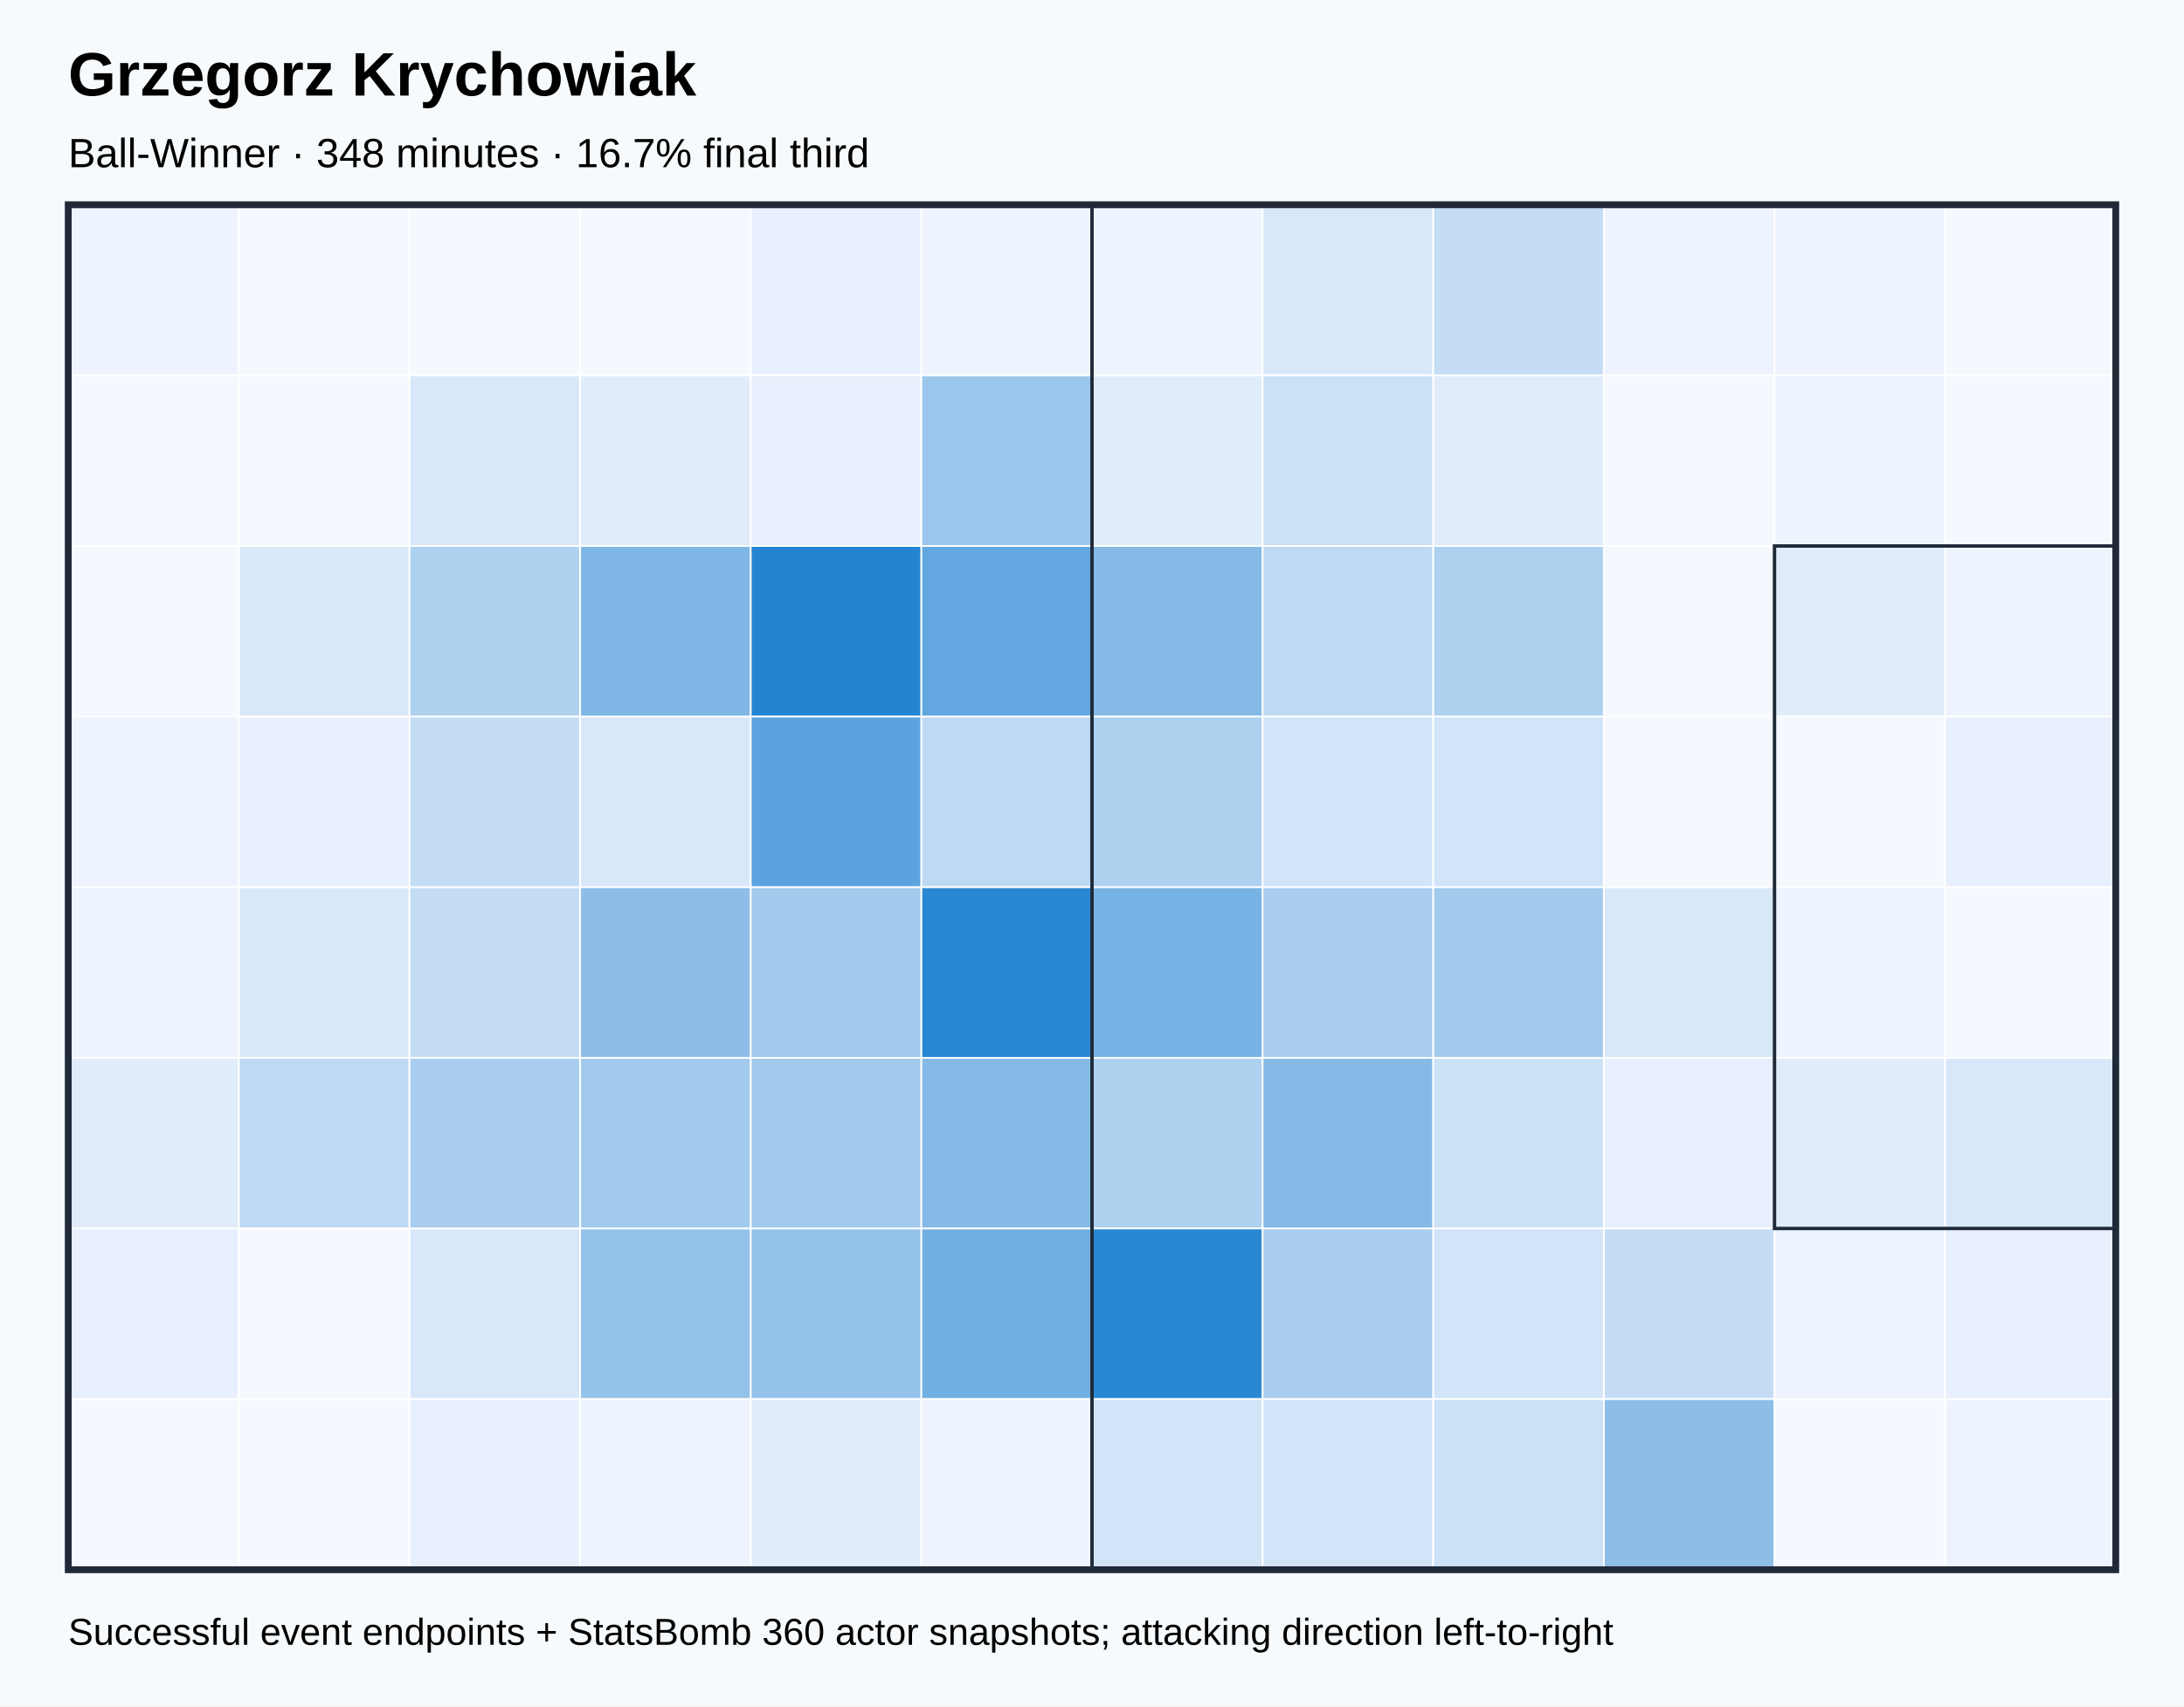
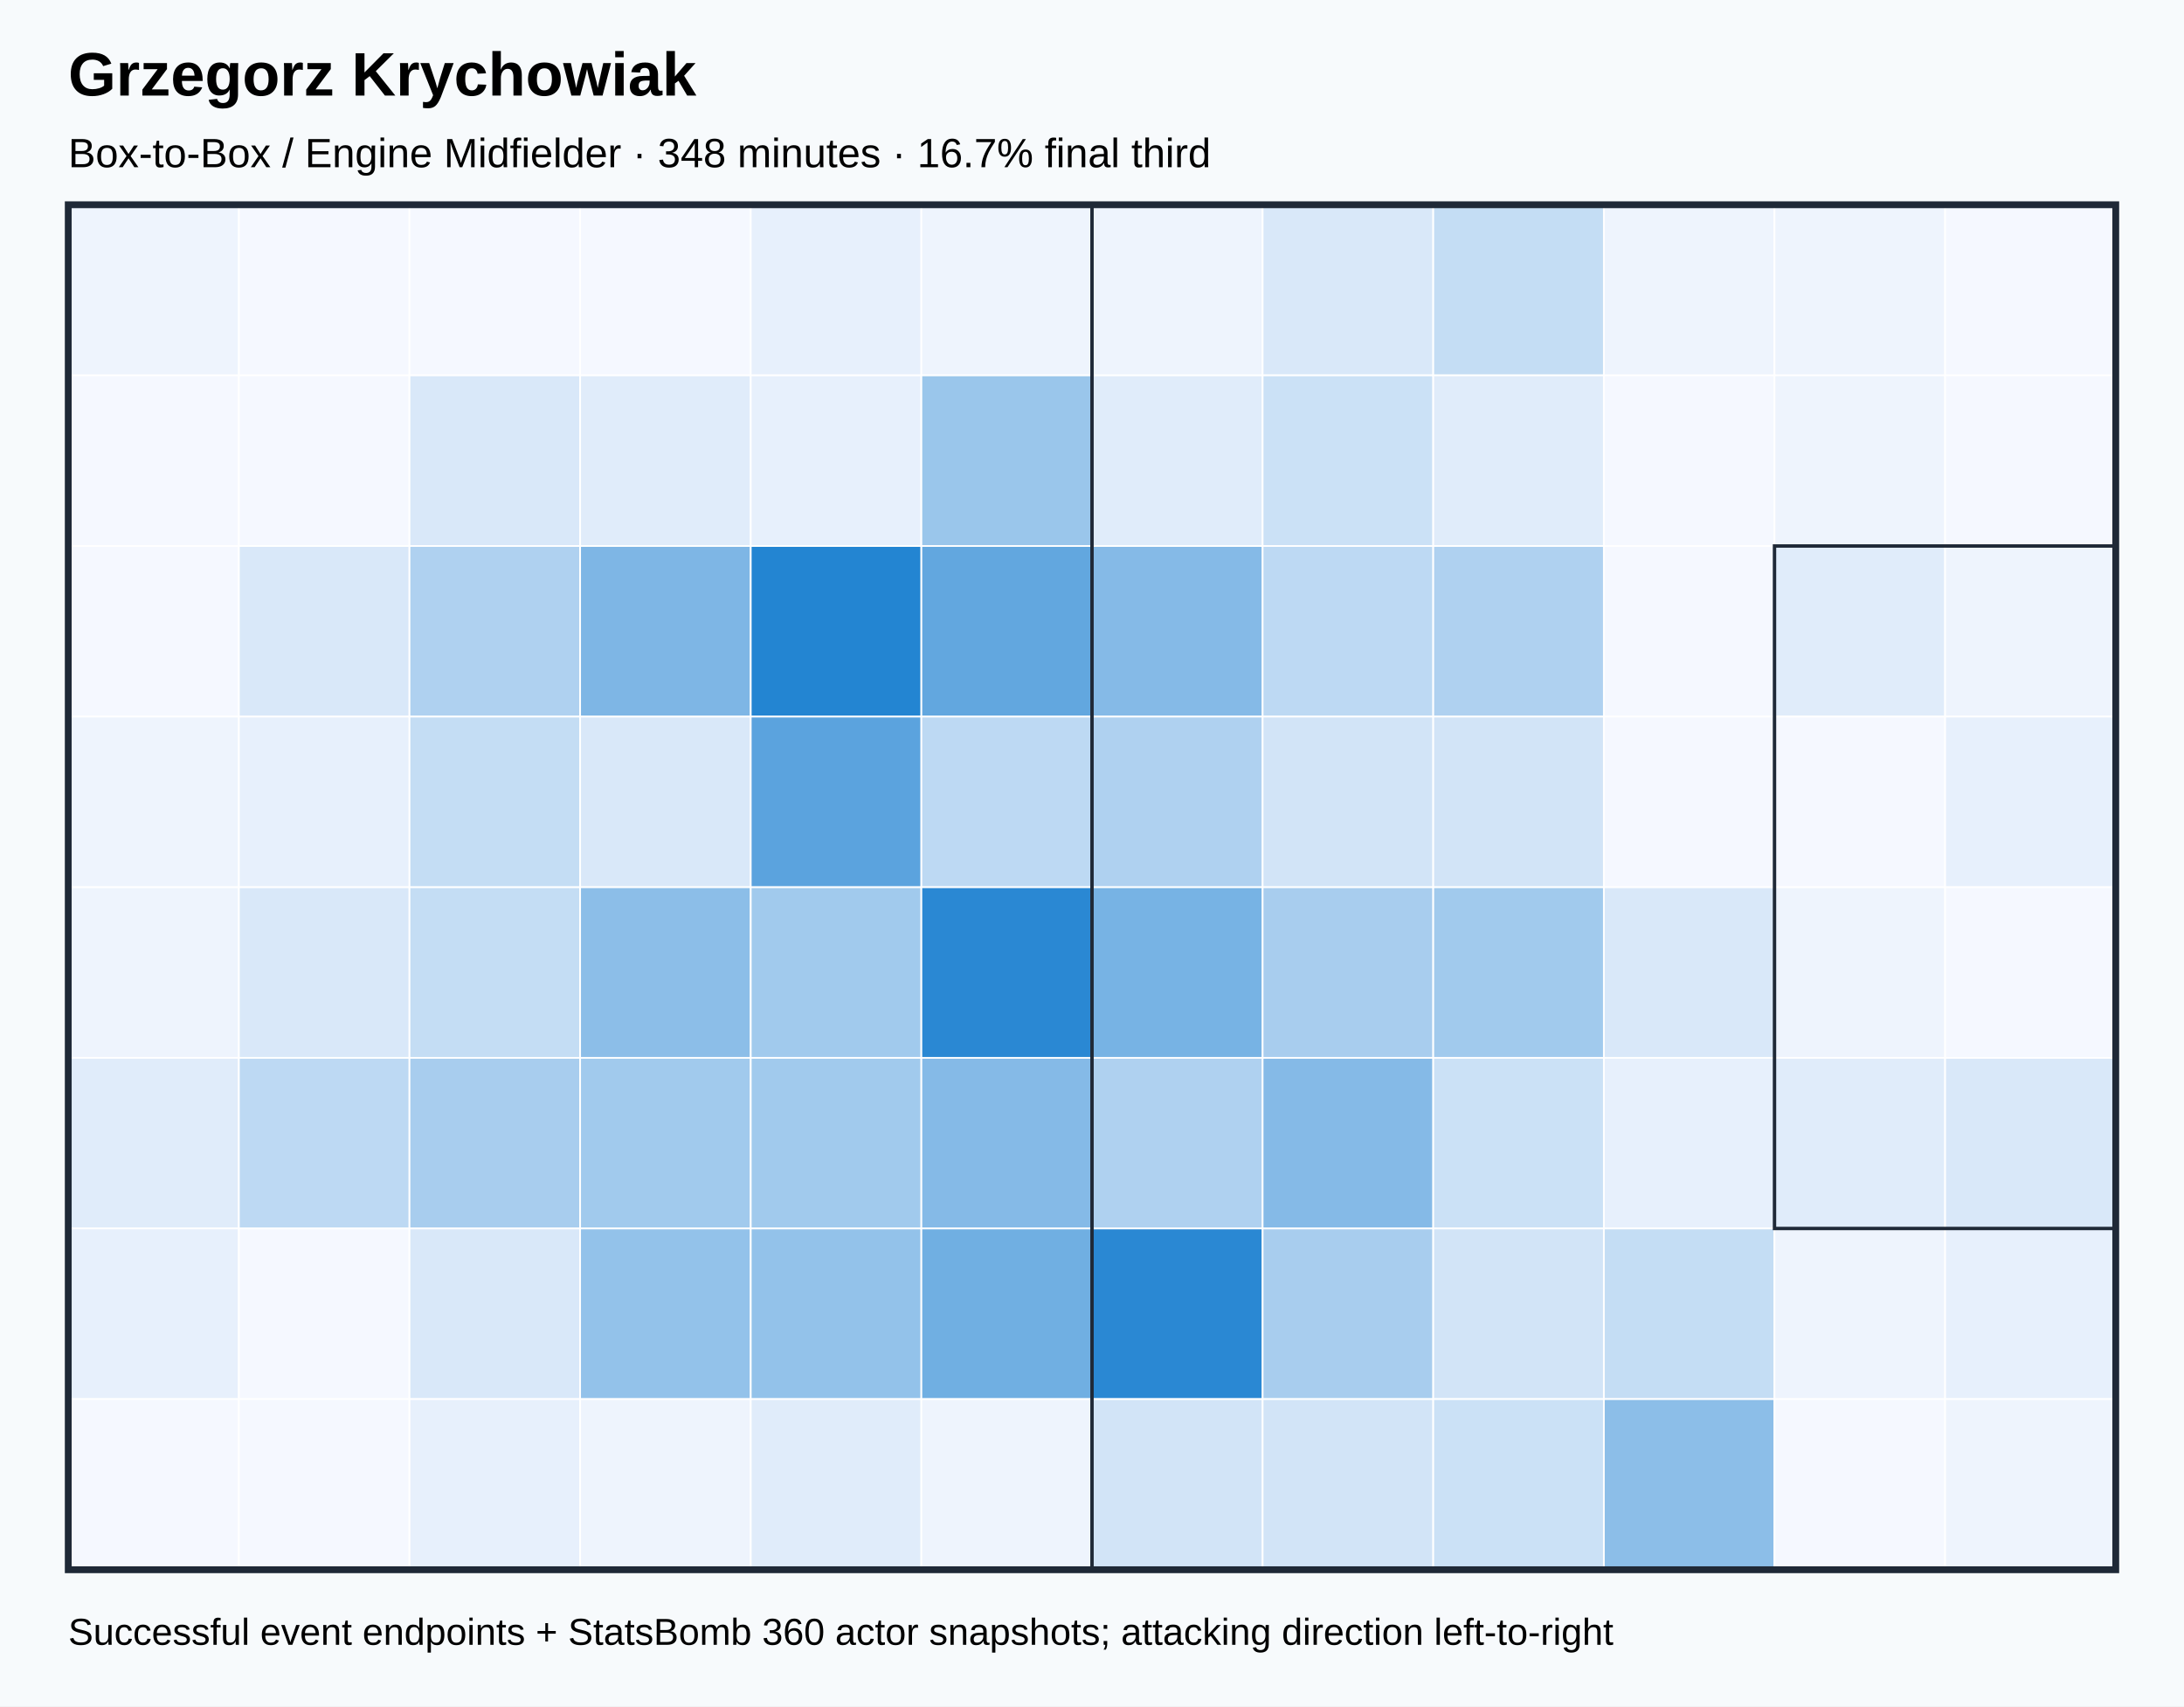
<svg xmlns="http://www.w3.org/2000/svg" width="640" height="500" viewBox="0 0 640 500" role="img">
  <rect width="640" height="500" fill="#f7fafc" />
  <text x="20" y="28" font-family="Arial" font-size="18" font-weight="700">Grzegorz Krychowiak</text>
-   <text x="20" y="49" font-family="Arial" font-size="12">Ball-Winner · 348 minutes · 16.7% final third</text>
+   <text x="20" y="49" font-family="Arial" font-size="12">Box-to-Box / Engine Midfielder · 348 minutes · 16.7% final third</text>
  <rect x="20" y="60" width="50" height="50" fill="rgb(238,244,253)" stroke="#ffffff" stroke-width="0.5" />
  <rect x="20" y="110" width="50" height="50" fill="rgb(245,248,255)" stroke="#ffffff" stroke-width="0.5" />
  <rect x="20" y="160" width="50" height="50" fill="rgb(245,248,255)" stroke="#ffffff" stroke-width="0.5" />
  <rect x="20" y="210" width="50" height="50" fill="rgb(238,244,253)" stroke="#ffffff" stroke-width="0.5" />
  <rect x="20" y="260" width="50" height="50" fill="rgb(238,244,253)" stroke="#ffffff" stroke-width="0.5" />
  <rect x="20" y="310" width="50" height="50" fill="rgb(224,236,250)" stroke="#ffffff" stroke-width="0.5" />
  <rect x="20" y="360" width="50" height="50" fill="rgb(231,240,252)" stroke="#ffffff" stroke-width="0.5" />
  <rect x="20" y="410" width="50" height="50" fill="rgb(245,248,255)" stroke="#ffffff" stroke-width="0.5" />
  <rect x="70" y="60" width="50" height="50" fill="rgb(245,248,255)" stroke="#ffffff" stroke-width="0.5" />
  <rect x="70" y="110" width="50" height="50" fill="rgb(245,248,255)" stroke="#ffffff" stroke-width="0.5" />
  <rect x="70" y="160" width="50" height="50" fill="rgb(217,232,249)" stroke="#ffffff" stroke-width="0.5" />
  <rect x="70" y="210" width="50" height="50" fill="rgb(231,240,252)" stroke="#ffffff" stroke-width="0.5" />
  <rect x="70" y="260" width="50" height="50" fill="rgb(217,232,249)" stroke="#ffffff" stroke-width="0.5" />
  <rect x="70" y="310" width="50" height="50" fill="rgb(189,217,243)" stroke="#ffffff" stroke-width="0.5" />
  <rect x="70" y="360" width="50" height="50" fill="rgb(245,248,255)" stroke="#ffffff" stroke-width="0.5" />
  <rect x="70" y="410" width="50" height="50" fill="rgb(245,248,255)" stroke="#ffffff" stroke-width="0.5" />
  <rect x="120" y="60" width="50" height="50" fill="rgb(245,248,255)" stroke="#ffffff" stroke-width="0.5" />
  <rect x="120" y="110" width="50" height="50" fill="rgb(217,232,249)" stroke="#ffffff" stroke-width="0.5" />
  <rect x="120" y="160" width="50" height="50" fill="rgb(175,209,240)" stroke="#ffffff" stroke-width="0.5" />
  <rect x="120" y="210" width="50" height="50" fill="rgb(196,221,244)" stroke="#ffffff" stroke-width="0.5" />
  <rect x="120" y="260" width="50" height="50" fill="rgb(196,221,244)" stroke="#ffffff" stroke-width="0.5" />
  <rect x="120" y="310" width="50" height="50" fill="rgb(168,205,238)" stroke="#ffffff" stroke-width="0.5" />
  <rect x="120" y="360" width="50" height="50" fill="rgb(217,232,249)" stroke="#ffffff" stroke-width="0.5" />
  <rect x="120" y="410" width="50" height="50" fill="rgb(231,240,252)" stroke="#ffffff" stroke-width="0.5" />
  <rect x="170" y="60" width="50" height="50" fill="rgb(245,248,255)" stroke="#ffffff" stroke-width="0.5" />
  <rect x="170" y="110" width="50" height="50" fill="rgb(224,236,250)" stroke="#ffffff" stroke-width="0.5" />
  <rect x="170" y="160" width="50" height="50" fill="rgb(126,182,229)" stroke="#ffffff" stroke-width="0.5" />
  <rect x="170" y="210" width="50" height="50" fill="rgb(217,232,249)" stroke="#ffffff" stroke-width="0.5" />
  <rect x="170" y="260" width="50" height="50" fill="rgb(140,190,232)" stroke="#ffffff" stroke-width="0.5" />
  <rect x="170" y="310" width="50" height="50" fill="rgb(161,202,237)" stroke="#ffffff" stroke-width="0.5" />
  <rect x="170" y="360" width="50" height="50" fill="rgb(147,194,234)" stroke="#ffffff" stroke-width="0.5" />
  <rect x="170" y="410" width="50" height="50" fill="rgb(238,244,253)" stroke="#ffffff" stroke-width="0.5" />
  <rect x="220" y="60" width="50" height="50" fill="rgb(231,240,252)" stroke="#ffffff" stroke-width="0.5" />
  <rect x="220" y="110" width="50" height="50" fill="rgb(231,240,252)" stroke="#ffffff" stroke-width="0.5" />
  <rect x="220" y="160" width="50" height="50" fill="rgb(35,133,210)" stroke="#ffffff" stroke-width="0.5" />
  <rect x="220" y="210" width="50" height="50" fill="rgb(91,163,222)" stroke="#ffffff" stroke-width="0.5" />
  <rect x="220" y="260" width="50" height="50" fill="rgb(161,202,237)" stroke="#ffffff" stroke-width="0.5" />
  <rect x="220" y="310" width="50" height="50" fill="rgb(161,202,237)" stroke="#ffffff" stroke-width="0.5" />
  <rect x="220" y="360" width="50" height="50" fill="rgb(147,194,234)" stroke="#ffffff" stroke-width="0.5" />
  <rect x="220" y="410" width="50" height="50" fill="rgb(224,236,250)" stroke="#ffffff" stroke-width="0.5" />
  <rect x="270" y="60" width="50" height="50" fill="rgb(238,244,253)" stroke="#ffffff" stroke-width="0.5" />
  <rect x="270" y="110" width="50" height="50" fill="rgb(154,198,235)" stroke="#ffffff" stroke-width="0.5" />
  <rect x="270" y="160" width="50" height="50" fill="rgb(98,167,223)" stroke="#ffffff" stroke-width="0.5" />
  <rect x="270" y="210" width="50" height="50" fill="rgb(189,217,243)" stroke="#ffffff" stroke-width="0.5" />
  <rect x="270" y="260" width="50" height="50" fill="rgb(42,136,211)" stroke="#ffffff" stroke-width="0.5" />
  <rect x="270" y="310" width="50" height="50" fill="rgb(133,186,231)" stroke="#ffffff" stroke-width="0.5" />
  <rect x="270" y="360" width="50" height="50" fill="rgb(112,175,226)" stroke="#ffffff" stroke-width="0.5" />
  <rect x="270" y="410" width="50" height="50" fill="rgb(238,244,253)" stroke="#ffffff" stroke-width="0.5" />
  <rect x="320" y="60" width="50" height="50" fill="rgb(238,244,253)" stroke="#ffffff" stroke-width="0.5" />
  <rect x="320" y="110" width="50" height="50" fill="rgb(224,236,250)" stroke="#ffffff" stroke-width="0.5" />
  <rect x="320" y="160" width="50" height="50" fill="rgb(133,186,231)" stroke="#ffffff" stroke-width="0.5" />
  <rect x="320" y="210" width="50" height="50" fill="rgb(175,209,240)" stroke="#ffffff" stroke-width="0.5" />
  <rect x="320" y="260" width="50" height="50" fill="rgb(119,179,228)" stroke="#ffffff" stroke-width="0.5" />
  <rect x="320" y="310" width="50" height="50" fill="rgb(175,209,240)" stroke="#ffffff" stroke-width="0.5" />
  <rect x="320" y="360" width="50" height="50" fill="rgb(42,136,211)" stroke="#ffffff" stroke-width="0.5" />
  <rect x="320" y="410" width="50" height="50" fill="rgb(210,228,247)" stroke="#ffffff" stroke-width="0.5" />
  <rect x="370" y="60" width="50" height="50" fill="rgb(217,232,249)" stroke="#ffffff" stroke-width="0.5" />
  <rect x="370" y="110" width="50" height="50" fill="rgb(203,225,246)" stroke="#ffffff" stroke-width="0.5" />
  <rect x="370" y="160" width="50" height="50" fill="rgb(189,217,243)" stroke="#ffffff" stroke-width="0.5" />
  <rect x="370" y="210" width="50" height="50" fill="rgb(210,228,247)" stroke="#ffffff" stroke-width="0.5" />
  <rect x="370" y="260" width="50" height="50" fill="rgb(168,205,238)" stroke="#ffffff" stroke-width="0.5" />
  <rect x="370" y="310" width="50" height="50" fill="rgb(133,186,231)" stroke="#ffffff" stroke-width="0.5" />
  <rect x="370" y="360" width="50" height="50" fill="rgb(168,205,238)" stroke="#ffffff" stroke-width="0.5" />
  <rect x="370" y="410" width="50" height="50" fill="rgb(210,228,247)" stroke="#ffffff" stroke-width="0.5" />
  <rect x="420" y="60" width="50" height="50" fill="rgb(196,221,244)" stroke="#ffffff" stroke-width="0.5" />
  <rect x="420" y="110" width="50" height="50" fill="rgb(224,236,250)" stroke="#ffffff" stroke-width="0.5" />
  <rect x="420" y="160" width="50" height="50" fill="rgb(175,209,240)" stroke="#ffffff" stroke-width="0.5" />
  <rect x="420" y="210" width="50" height="50" fill="rgb(210,228,247)" stroke="#ffffff" stroke-width="0.5" />
  <rect x="420" y="260" width="50" height="50" fill="rgb(161,202,237)" stroke="#ffffff" stroke-width="0.5" />
  <rect x="420" y="310" width="50" height="50" fill="rgb(203,225,246)" stroke="#ffffff" stroke-width="0.5" />
  <rect x="420" y="360" width="50" height="50" fill="rgb(210,228,247)" stroke="#ffffff" stroke-width="0.5" />
  <rect x="420" y="410" width="50" height="50" fill="rgb(203,225,246)" stroke="#ffffff" stroke-width="0.5" />
  <rect x="470" y="60" width="50" height="50" fill="rgb(238,244,253)" stroke="#ffffff" stroke-width="0.5" />
  <rect x="470" y="110" width="50" height="50" fill="rgb(245,248,255)" stroke="#ffffff" stroke-width="0.5" />
  <rect x="470" y="160" width="50" height="50" fill="rgb(245,248,255)" stroke="#ffffff" stroke-width="0.5" />
  <rect x="470" y="210" width="50" height="50" fill="rgb(245,248,255)" stroke="#ffffff" stroke-width="0.5" />
  <rect x="470" y="260" width="50" height="50" fill="rgb(217,232,249)" stroke="#ffffff" stroke-width="0.5" />
  <rect x="470" y="310" width="50" height="50" fill="rgb(231,240,252)" stroke="#ffffff" stroke-width="0.5" />
  <rect x="470" y="360" width="50" height="50" fill="rgb(196,221,244)" stroke="#ffffff" stroke-width="0.5" />
  <rect x="470" y="410" width="50" height="50" fill="rgb(140,190,232)" stroke="#ffffff" stroke-width="0.5" />
  <rect x="520" y="60" width="50" height="50" fill="rgb(238,244,253)" stroke="#ffffff" stroke-width="0.5" />
  <rect x="520" y="110" width="50" height="50" fill="rgb(238,244,253)" stroke="#ffffff" stroke-width="0.5" />
  <rect x="520" y="160" width="50" height="50" fill="rgb(224,236,250)" stroke="#ffffff" stroke-width="0.5" />
  <rect x="520" y="210" width="50" height="50" fill="rgb(245,248,255)" stroke="#ffffff" stroke-width="0.5" />
  <rect x="520" y="260" width="50" height="50" fill="rgb(238,244,253)" stroke="#ffffff" stroke-width="0.5" />
  <rect x="520" y="310" width="50" height="50" fill="rgb(224,236,250)" stroke="#ffffff" stroke-width="0.5" />
  <rect x="520" y="360" width="50" height="50" fill="rgb(238,244,253)" stroke="#ffffff" stroke-width="0.5" />
  <rect x="520" y="410" width="50" height="50" fill="rgb(245,248,255)" stroke="#ffffff" stroke-width="0.5" />
  <rect x="570" y="60" width="50" height="50" fill="rgb(245,248,255)" stroke="#ffffff" stroke-width="0.5" />
  <rect x="570" y="110" width="50" height="50" fill="rgb(245,248,255)" stroke="#ffffff" stroke-width="0.5" />
  <rect x="570" y="160" width="50" height="50" fill="rgb(238,244,253)" stroke="#ffffff" stroke-width="0.5" />
  <rect x="570" y="210" width="50" height="50" fill="rgb(231,240,252)" stroke="#ffffff" stroke-width="0.5" />
  <rect x="570" y="260" width="50" height="50" fill="rgb(245,248,255)" stroke="#ffffff" stroke-width="0.5" />
  <rect x="570" y="310" width="50" height="50" fill="rgb(217,232,249)" stroke="#ffffff" stroke-width="0.5" />
  <rect x="570" y="360" width="50" height="50" fill="rgb(231,240,252)" stroke="#ffffff" stroke-width="0.5" />
  <rect x="570" y="410" width="50" height="50" fill="rgb(238,244,253)" stroke="#ffffff" stroke-width="0.5" />
  <rect x="20" y="60" width="600" height="400" fill="none" stroke="#1f2937" stroke-width="2" />
  <line x1="320" y1="60" x2="320" y2="460" stroke="#1f2937" stroke-width="1" />
  <rect x="520" y="160" width="100" height="200" fill="none" stroke="#1f2937" />
  <text x="20" y="482" font-family="Arial" font-size="11">Successful event endpoints + StatsBomb 360 actor snapshots; attacking direction left-to-right</text>
</svg>
